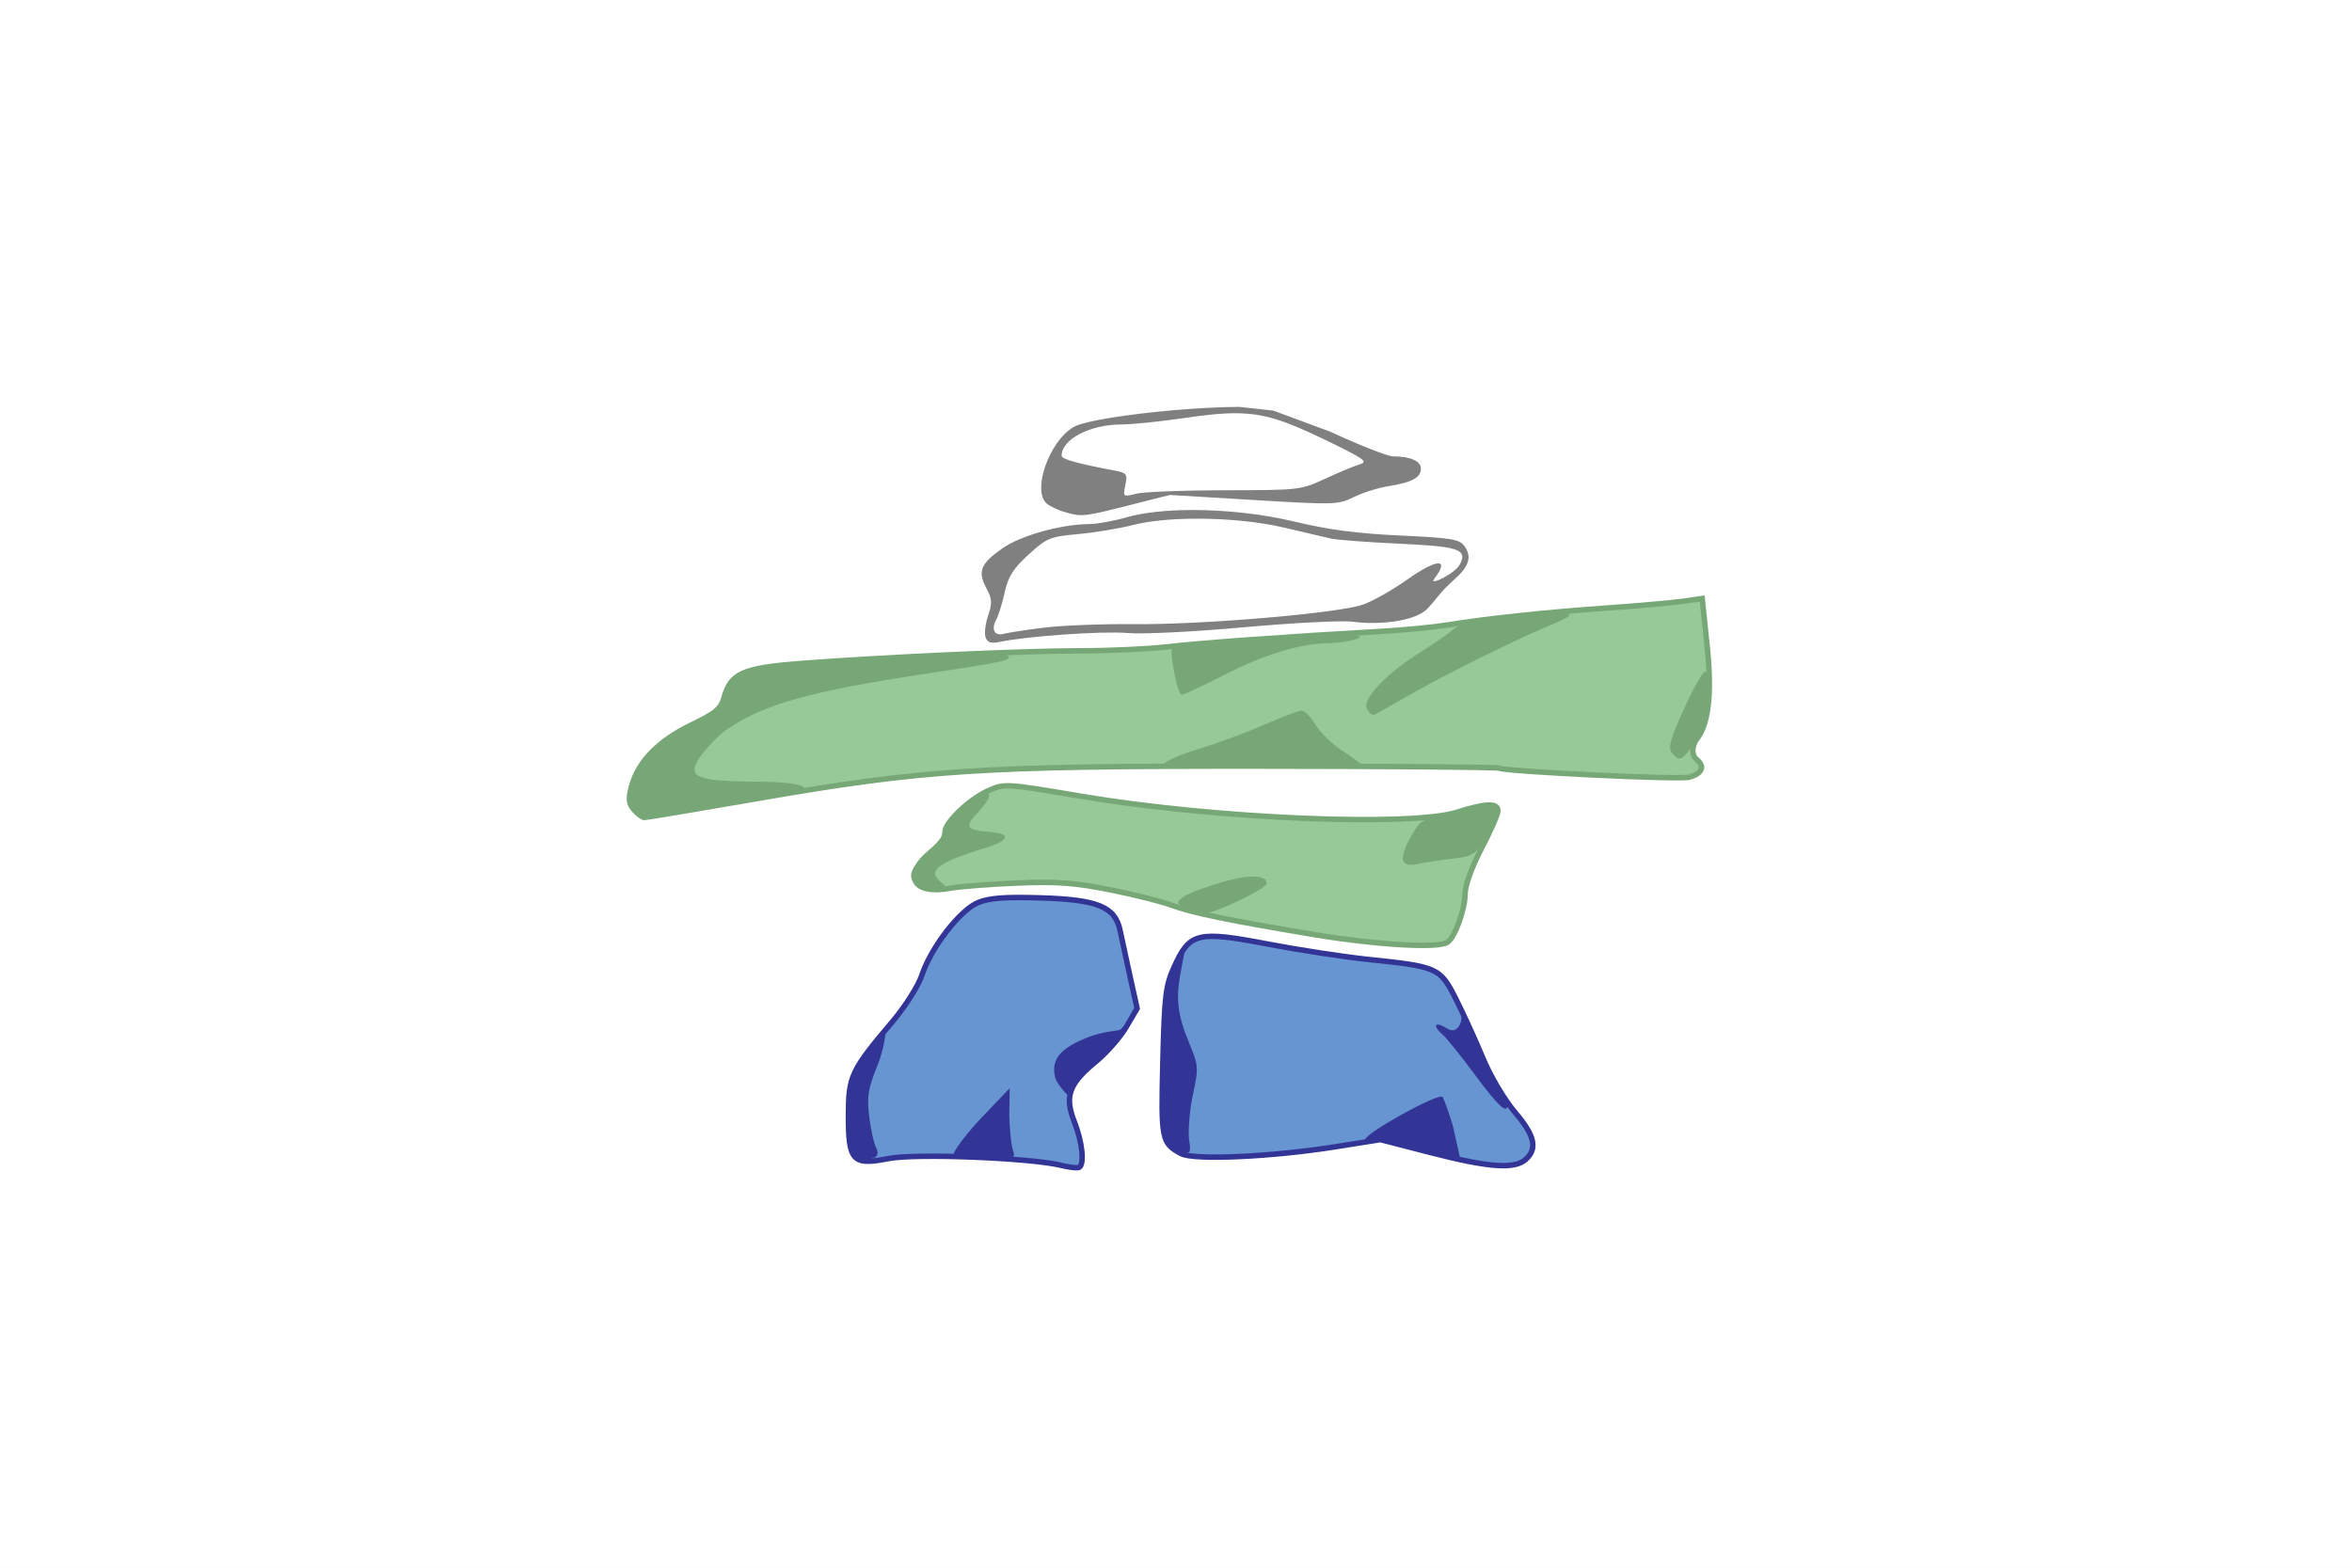
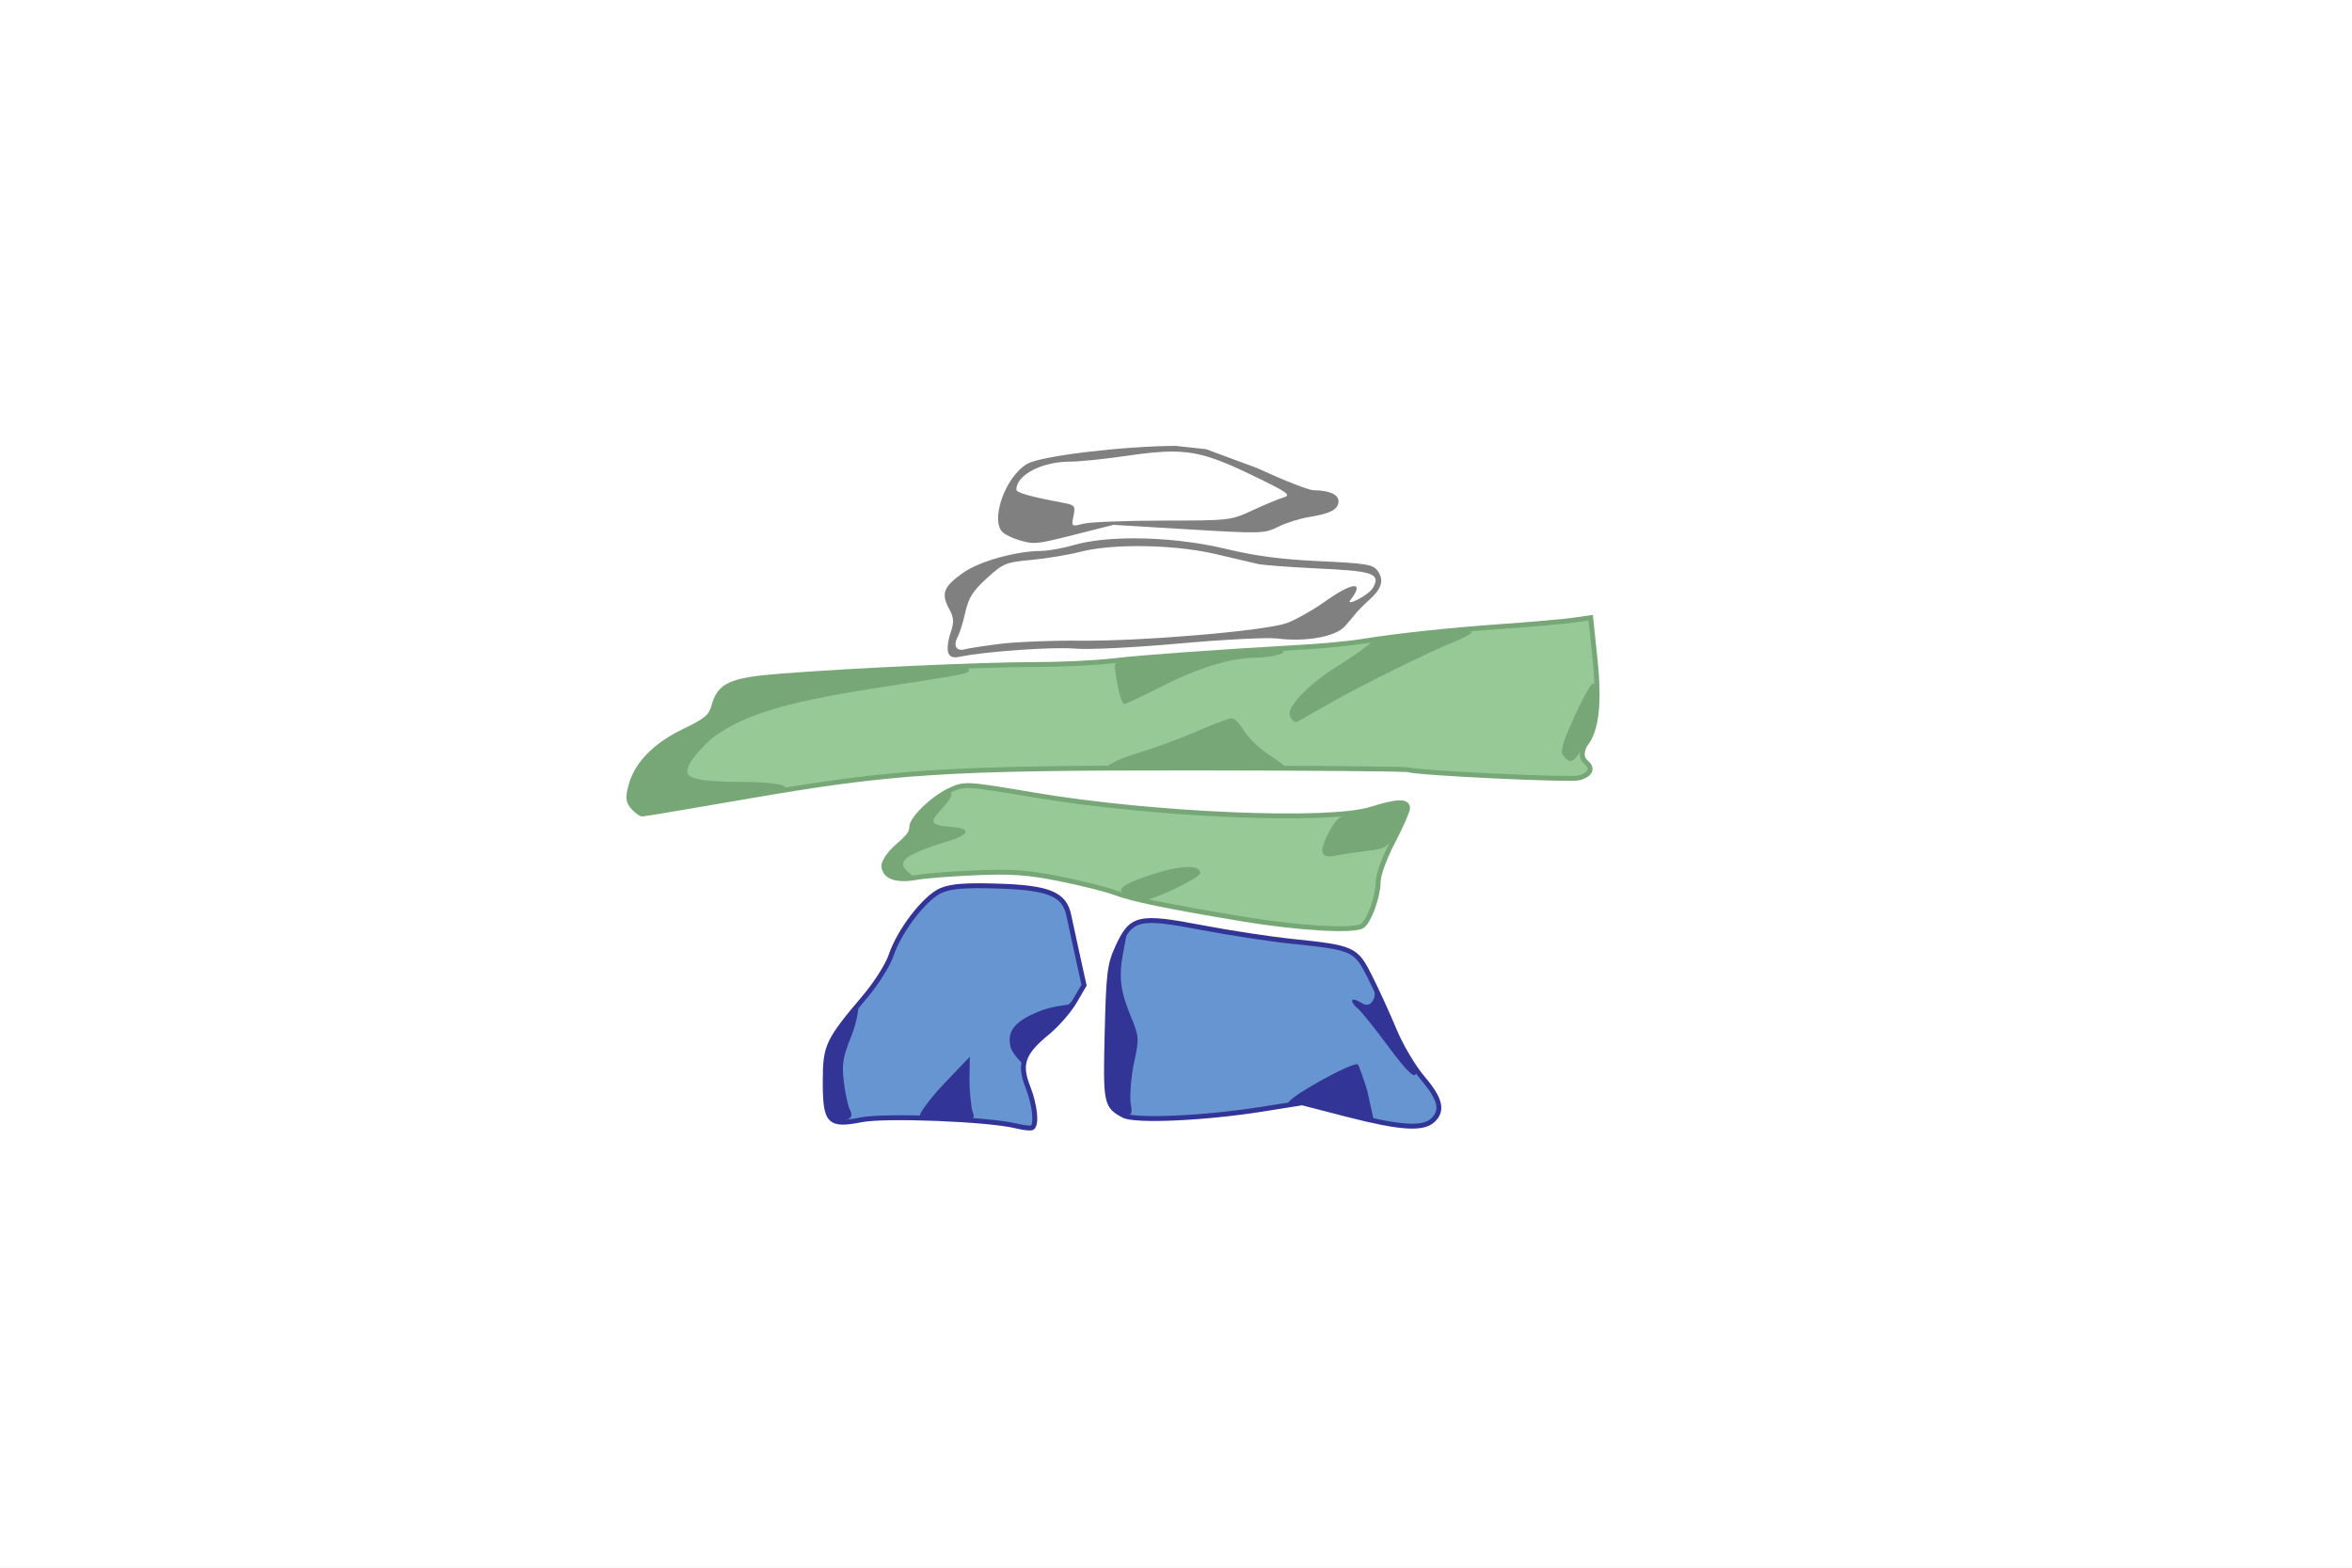
<svg xmlns="http://www.w3.org/2000/svg" width="1500" height="1000" viewBox="0 0 1500 1000">
  <rect width="1500" height="1000" fill="white" />
-   <g transform="translate(750 500) scale(0.58) translate(-750 -500)">
+   <g transform="translate(750 500) scale(0.52) translate(-750 -500) translate(-70 0)">
    <defs>
</defs>
    <g transform="matrix(1 0 0 1 750 500)">
      <g style="">
        <g transform="matrix(1 0 0 1 0 0)" id="rect6374">
          <rect style="stroke: none; stroke-width: 5; stroke-dasharray: none; stroke-linecap: butt; stroke-dashoffset: 0; stroke-linejoin: miter; stroke-miterlimit: 4; fill: rgb(255,255,255); fill-rule: nonzero; opacity: 1;" x="-750" y="-500" rx="0" ry="0" width="1500" height="1000" />
        </g>
        <g transform="matrix(1 0 0 1 16.09 273.6)" id="path2982">
          <path style="stroke: rgb(50,52,150); stroke-width: 6; stroke-dasharray: none; stroke-linecap: butt; stroke-dashoffset: 0; stroke-linejoin: miter; stroke-miterlimit: 4; fill: rgb(102,149,209); fill-rule: nonzero; opacity: 1;" transform=" translate(-623.23, -697.89)" d="M 481.251 843.969 C 447.397 835.574 321.049 830.546 291.123 836.402 C 251.344 844.187 246.845 839.309 246.928 788.482 C 246.997 745.712 249.963 739.436 295.586 685.536 C 309.434 669.175 323.801 646.44 327.73 634.669 C 337.931 604.106 369.52 563.236 389.343 554.953 C 401.657 549.808 418.863 548.495 458.293 549.688 C 521.15 551.592 540.305 559.462 545.669 585.591 C 547.447 594.253 552.386 617.076 556.646 636.31 L 564.39 671.28 L 552.378 691.778 C 545.771 703.052 530.851 720.071 519.224 729.599 C 489.382 754.052 484.359 768.009 495.358 795.914 C 504.179 818.293 506.739 842.837 500.594 846.104 C 498.716 847.103 490.012 846.142 481.251 843.969 z M 887.548 829.933 L 831.903 815.576 L 782.872 823.378 C 712.173 834.629 626.876 838.467 612.913 831.027 C 591.231 819.473 590.528 815.946 592.681 729.539 C 594.513 655.993 595.726 646.149 605.622 624.535 C 622.416 587.852 631.096 585.811 707.982 600.477 C 742.229 607.01 791.754 614.598 818.037 617.34 C 895.579 625.43 897.536 626.325 915.366 661.837 C 923.795 678.626 937.145 707.911 945.033 726.915 C 952.944 745.975 968.501 772.16 979.729 785.314 C 1001.621 810.962 1004.953 825.356 991.761 837.295 C 979.534 848.36 951.21 846.359 887.548 829.933 z" stroke-linecap="round" />
        </g>
        <g transform="matrix(1 0 0 1 2.1 295.08)" id="path2972">
          <path style="stroke: none; stroke-width: 1; stroke-dasharray: none; stroke-linecap: butt; stroke-dashoffset: 0; stroke-linejoin: miter; stroke-miterlimit: 4; fill: rgb(50,52,150); fill-rule: nonzero; opacity: 1;" transform=" translate(-609.24, -719.36)" d="M 252.437 833.172 C 250.739 831.503 246.869 812.341 246.869 789.832 C 246.869 748.987 248.829 747.119 265.806 721.148 C 274.67 707.588 286.31 694.012 287.467 695.149 C 288.625 696.287 285.859 716.797 279.047 733.525 C 268.665 759.017 267.149 768.021 269.678 789.173 C 271.337 803.052 274.697 819.324 277.143 823.817 C 280.445 829.882 279.416 834.24 274.041 835.957 C 264.373 839.046 256.269 836.938 252.437 833.172 z M 362.928 831.343 C 361.775 829.466 375.58 810.033 392.849 791.951 L 424.246 759.074 L 423.875 785.124 C 423.671 799.452 425.81 821.676 427.871 827.308 C 431.529 837.308 428.059 835.687 397.39 833.516 C 379.462 832.259 364.081 833.221 362.928 831.343 z M 597.945 817.319 C 591.449 807.574 590.836 796.101 592.962 724.061 C 595.534 661.3 595.423 642.989 601.59 632.418 L 607.764 617.95 L 612.177 609.35 L 616.103 603.533 L 617.917 601.282 L 611.917 633.679 C 606.867 661.19 609.097 678.982 621.296 708.493 C 632.033 734.466 632.169 736.291 625.625 766.416 C 621.908 783.524 620.218 808.586 621.626 816.699 C 624.108 831.003 621.756 830.39 615.466 829.732 C 610.618 829.225 602.014 823.424 597.945 817.319 z M 876.236 824.921 C 863.504 821.438 843.272 817.534 834.314 814.196 C 830.998 812.96 826.299 814.353 823.421 814.773 C 817.581 815.625 814.966 817.382 814.966 815.697 C 814.966 808.569 896.864 763.188 900.329 768.699 C 901.966 771.302 907.025 785.508 911.571 800.268 L 919.416 835.58 L 908.119 833.165 C 899.519 831.542 888.969 828.403 876.236 824.921 z M 935.464 743.749 C 920.08 722.935 904.211 703.228 900.2 699.956 C 890.309 691.887 889.563 683.573 905.622 693.585 C 916.223 700.194 921.864 686.279 920.869 680.808 C 916.829 658.579 925.02 678.587 944.169 722.672 C 955.101 747.838 965.748 769.463 967.83 770.728 C 969.911 771.992 971.615 774.954 971.615 777.309 C 971.615 788.254 961.24 778.623 935.464 743.749 z M 474.381 747.719 C 469.166 727.295 479.765 714.62 512.434 702.209 C 524.005 697.814 537.239 696.281 544.366 695.205 C 547.498 694.731 550.412 688.501 551.428 690.608 C 551.973 691.737 538.271 709.772 526.406 721.103 C 509.989 736.783 490.438 751.906 489.757 766.513 C 489.59 770.089 475.942 753.833 474.381 747.719 z" stroke-linecap="round" />
        </g>
        <g transform="matrix(1 0 0 1 -7.28 -13.1)" id="path3053">
          <path style="stroke: rgb(119,167,119); stroke-width: 6; stroke-dasharray: none; stroke-linecap: butt; stroke-dashoffset: 0; stroke-linejoin: miter; stroke-miterlimit: 4; fill: rgb(151,201,151); fill-rule: nonzero; opacity: 1;" transform=" translate(-599.86, -411.18)" d="M 760.156 590.255 C 666.685 574.734 623.305 565.795 602.095 557.685 C 592.152 553.883 562.034 546.335 535.166 540.91 C 495.86 532.975 475.563 531.511 431.288 533.417 C 401.024 534.72 368.646 537.235 359.337 539.007 C 317.611 546.95 305.85 525.294 337.652 499.078 C 347.467 490.987 354.53 481.745 353.348 478.539 C 350.208 470.022 377.822 442.4 399.539 432.337 C 418.187 423.695 418.814 423.729 503.252 437.999 C 649.162 462.659 865.378 471.73 916.668 455.345 C 947.754 445.414 961.137 444.993 961.137 453.946 C 961.137 457.663 953.036 476.172 943.134 495.078 C 932.626 515.142 925.106 535.874 925.069 544.88 C 924.997 562.354 913.86 593.112 905.635 598.552 C 895.349 605.356 827.95 601.512 760.156 590.255 z M 11.248 452.826 C 5.229 445.903 4.735 441.171 8.536 426.843 C 15.656 400.002 38.197 376.877 74.083 359.594 C 101.041 346.611 106.775 341.788 110.252 329.168 C 117.516 302.804 130.81 296.871 193.549 291.991 C 282.61 285.063 439.111 277.958 502.625 277.958 C 534.634 277.958 578.236 275.905 599.518 273.397 C 634.971 269.218 726.262 262.64 834.677 256.453 C 858.275 255.107 889.777 252.053 904.681 249.667 C 950.125 242.393 1012.423 235.749 1079.851 230.987 C 1115.161 228.493 1153.437 225.1 1164.908 223.447 L 1185.764 220.44 L 1191.312 274.046 C 1196.9 328.044 1192.04 359.423 1179.701 375.091 C 1177.163 378.315 1171.432 390.546 1179.851 397.64 C 1191.293 407.284 1181.657 414.307 1171.395 416.988 C 1160.235 419.903 973.645 411.01 962.024 407.009 C 958.785 405.894 839.891 404.906 697.814 404.814 C 393.923 404.617 329.714 408.749 148.584 440.152 C 81.529 451.778 24.853 461.29 22.637 461.29 C 20.42 461.29 15.295 457.481 11.248 452.826 z" stroke-linecap="round" />
        </g>
        <g transform="matrix(1 0 0 1 -7.26 -23.07)" id="path3047">
          <path style="stroke: none; stroke-width: 1; stroke-dasharray: none; stroke-linecap: butt; stroke-dashoffset: 0; stroke-linejoin: miter; stroke-miterlimit: 4; fill: rgb(119,167,119); fill-rule: nonzero; opacity: 1;" transform=" translate(-599.88, -401.22)" d="M 621.445 562.584 C 600.205 556.406 607.066 548.905 645.658 536.114 C 682.628 523.862 706.922 522.962 706.922 533.845 C 706.922 539.404 649.861 566.894 639.68 566.239 C 635.677 565.981 627.471 564.337 621.445 562.584 z M 318.566 532.092 C 311.31 524.539 318.942 511.178 335.651 502.185 C 344.595 497.371 349.067 491.38 349.067 484.212 C 349.067 473.211 364.096 455.895 386.468 441.118 C 405.156 428.774 407.021 436.664 389.789 455.169 C 373.372 472.798 375.955 474.943 404.546 477.396 C 426.372 479.269 423.045 486.942 398.747 494.353 C 340.299 512.18 333.877 520.789 349.958 533.495 C 357.006 539.064 353.601 538.745 339.303 538.879 C 330.485 538.961 321.431 535.073 318.566 532.092 z M 856.787 508.42 C 855.405 504.672 859.296 492.841 865.432 482.13 C 874.689 465.974 879.048 462.602 891.012 462.344 C 898.945 462.173 916.613 458.196 930.275 453.505 C 966.675 441.008 970.126 446.373 948.613 482.021 C 936.279 502.458 934.091 503.904 911.439 506.572 C 898.2 508.132 881.053 510.719 873.334 512.322 C 863.291 514.406 858.585 513.297 856.787 508.42 z M 8.8 453.071 C 1.788 444.276 10.064 416.145 25.155 397.478 C 31.947 389.077 53.763 370.134 71.956 361.385 C 100.968 347.433 105.557 343.394 113.424 324.882 C 124.886 297.912 131.223 296.277 249.482 289.78 C 300.404 286.983 359.647 283.493 381.133 282.025 C 403.648 280.487 421.308 281.228 422.82 283.773 C 425.726 288.668 419.526 289.983 328.519 303.764 C 204.271 322.58 153.082 337.072 112.81 364.836 C 101.506 372.629 86.749 389.919 82.461 396.731 C 69.471 417.366 80.812 421.597 150.113 421.971 C 192.093 422.197 207.779 428.285 193.84 432.822 C 183.108 436.315 154.87 436.985 107.237 445.058 C 57.97 453.408 34.817 458.232 23.307 459.098 C 12.168 459.936 11.945 457.014 8.8 453.071 z M 594.012 402.454 C 594.012 400.35 610.779 392.211 631.272 386.113 C 651.765 380.014 684.464 367.985 703.935 359.381 C 723.406 350.778 742.04 343.739 745.343 343.739 C 748.647 343.739 755.441 350.629 760.441 359.051 C 765.442 367.472 778.819 380.471 790.167 387.937 C 801.515 395.403 810.799 402.263 810.799 403.18 C 810.799 404.098 762.022 404.849 702.406 404.849 C 642.789 404.849 594.012 404.557 594.012 402.454 z M 1152.306 390.026 C 1147.967 384.584 1150.71 374.849 1166.144 340.931 C 1176.732 317.663 1187.048 299.688 1189.069 300.988 C 1199.612 307.771 1190.014 359.473 1173.679 383.886 C 1163.86 398.561 1159.996 399.671 1152.306 390.026 z M 816.639 340.579 C 813.095 330.966 836.839 303.743 876.287 279.25 C 891.191 269.997 907.457 258.645 912.433 254.025 C 918.956 247.968 935.34 244.115 971.146 240.219 C 998.463 237.246 1026.746 235.538 1033.998 236.423 C 1045.222 237.792 1041.524 240.397 1009.158 253.922 C 988.244 262.662 939.179 286.46 900.126 306.806 C 861.073 327.153 826.966 348.47 824.334 348.47 C 821.702 348.47 818.239 344.919 816.639 340.579 z M 604.927 300.329 C 600.635 275.944 600.926 274.211 609.601 272.484 C 620.759 270.263 785.781 260.212 801.766 260.78 C 821.839 261.493 797.938 269.214 774.488 269.591 C 742.915 270.1 704.178 282.022 658.766 305.206 C 636.007 316.825 615.612 326.332 613.445 326.332 C 611.277 326.332 607.444 314.63 604.927 300.329 z" stroke-linecap="round" />
        </g>
        <g transform="matrix(1 0 0 1 54 -284.91)" id="path1945">
          <path style="stroke: none; stroke-width: 1; stroke-dasharray: none; stroke-linecap: butt; stroke-dashoffset: 0; stroke-linejoin: miter; stroke-miterlimit: 4; fill: rgb(128,128,128); fill-rule: nonzero; opacity: 1;" transform=" translate(-661.14, -139.37)" d="M 714.051 13.762 L 676.677 9.69 C 610.99 10.05 511.41 22.1 494.777 31.691 C 467.432 47.458 448.314 102.542 465.392 116.364 C 468.937 119.234 477.525 123.239 484.472 125.272 C 503.437 130.824 505.35 130.637 554.652 118.14 L 600.354 106.569 L 692.638 112.117 C 781.998 117.485 785.458 117.36 802.604 108.883 C 812.341 104.069 829.427 98.704 840.537 96.932 C 866.795 92.744 876.424 87.53 876.424 77.562 C 876.423 69.269 864.966 64.231 845.771 64.121 C 840.008 64.088 808.683 51.777 776.177 36.763 L 714.051 13.762 z M 673.979 16.696 C 704.698 16.995 727.521 25.027 768.245 44.593 C 814.266 66.704 819.021 70 809.105 72.934 C 802.932 74.76 785.757 81.905 770.943 88.785 C 744.351 101.134 742.938 101.289 660.945 101.37 C 615.268 101.415 571.355 103.144 563.331 105.206 C 548.907 108.911 548.751 108.778 551.434 95.695 C 553.949 83.431 553.07 82.261 539.114 79.623 C 497.85 71.824 481.384 67.176 481.384 63.329 C 481.384 45.337 512.632 29.028 547.11 29.028 C 558.471 29.028 589.261 25.9 615.502 22.054 C 639.636 18.517 657.889 16.54 673.979 16.696 z M 625.254 123.117 C 597.005 123.142 571.297 125.81 552.539 131.201 C 538.579 135.212 520.396 138.513 512.135 138.555 C 480.95 138.713 436.494 151.11 416.308 165.248 C 392.199 182.133 388.785 190.53 398.593 209.027 C 404.94 220.996 405.234 225.502 400.478 239.555 C 397.409 248.625 396.213 259.36 397.813 263.426 C 399.958 268.877 403.931 270.138 412.993 268.213 C 442.69 261.902 526.573 256.032 553.416 258.385 C 570.16 259.853 625.148 257.162 681.358 252.108 C 735.575 247.234 789.359 244.468 800.881 245.958 C 835.289 250.409 872.035 244.044 883.607 231.63 C 895.674 218.684 896.751 214.23 913.715 199.041 C 928.069 186.188 933.624 175.235 924.044 162.458 C 918.593 155.188 909.461 153.73 853.345 151.141 C 806.034 148.957 775.167 144.89 737.268 135.829 C 702.067 127.413 661.574 123.084 625.254 123.117 z M 627.919 132.659 C 661.436 132.467 697.776 135.804 726.053 142.486 C 748.274 147.737 771.499 153.172 777.672 154.564 C 783.844 155.957 815.642 158.376 848.339 159.953 C 914.161 163.129 929.075 165.004 919.141 183.108 C 913.378 193.608 884.991 206.785 890.803 199.188 C 910.501 173.444 890.858 178.698 862.024 199.199 C 845.855 210.695 823.792 223.228 813.005 227.065 C 786.119 236.627 636.471 249.394 559.95 248.653 C 525.384 248.318 480.95 250.087 461.199 252.584 C 441.446 255.08 421.917 258.087 417.804 259.273 C 407.809 262.154 403.585 254.503 409.352 243.993 C 411.921 239.312 416.163 225.637 418.811 213.592 C 422.655 196.113 427.945 187.726 445.011 172.158 C 465.204 153.738 468.265 152.488 499.717 149.587 C 518.036 147.897 545.136 143.412 559.95 139.601 C 577.484 135.091 601.85 132.808 627.919 132.659 z" stroke-linecap="round" />
        </g>
      </g>
    </g>
  </g>
</svg>
